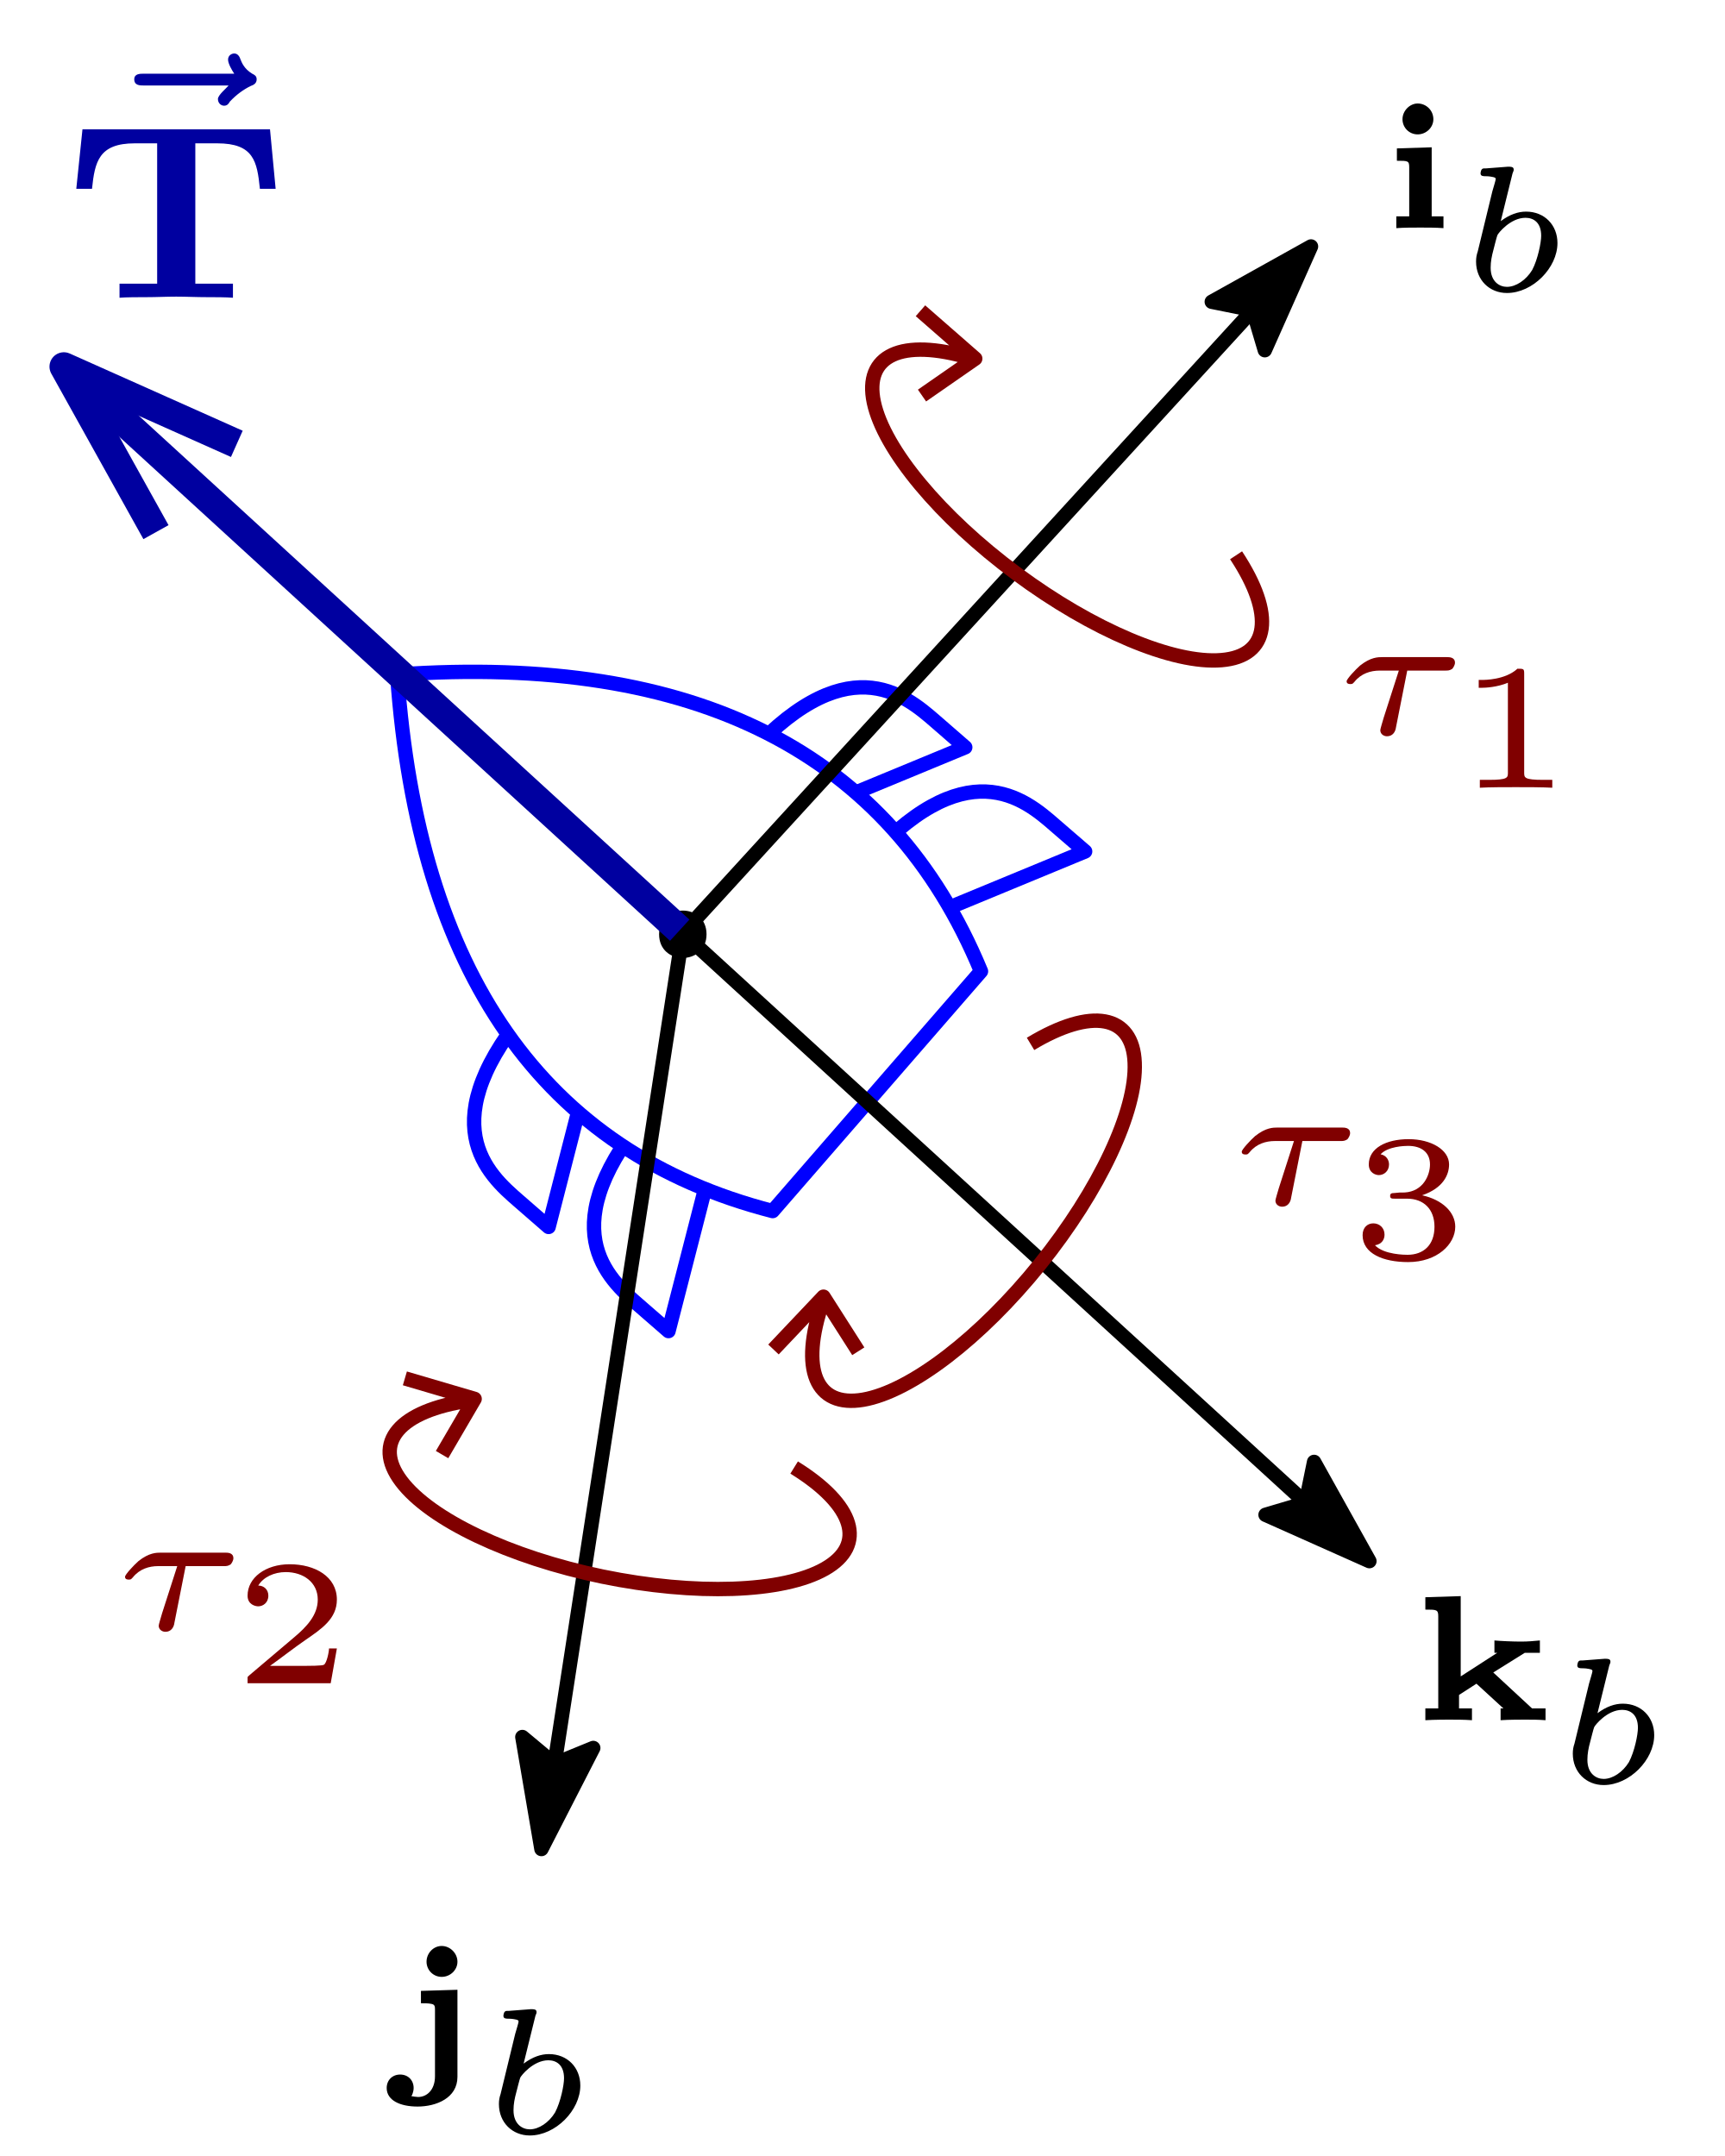
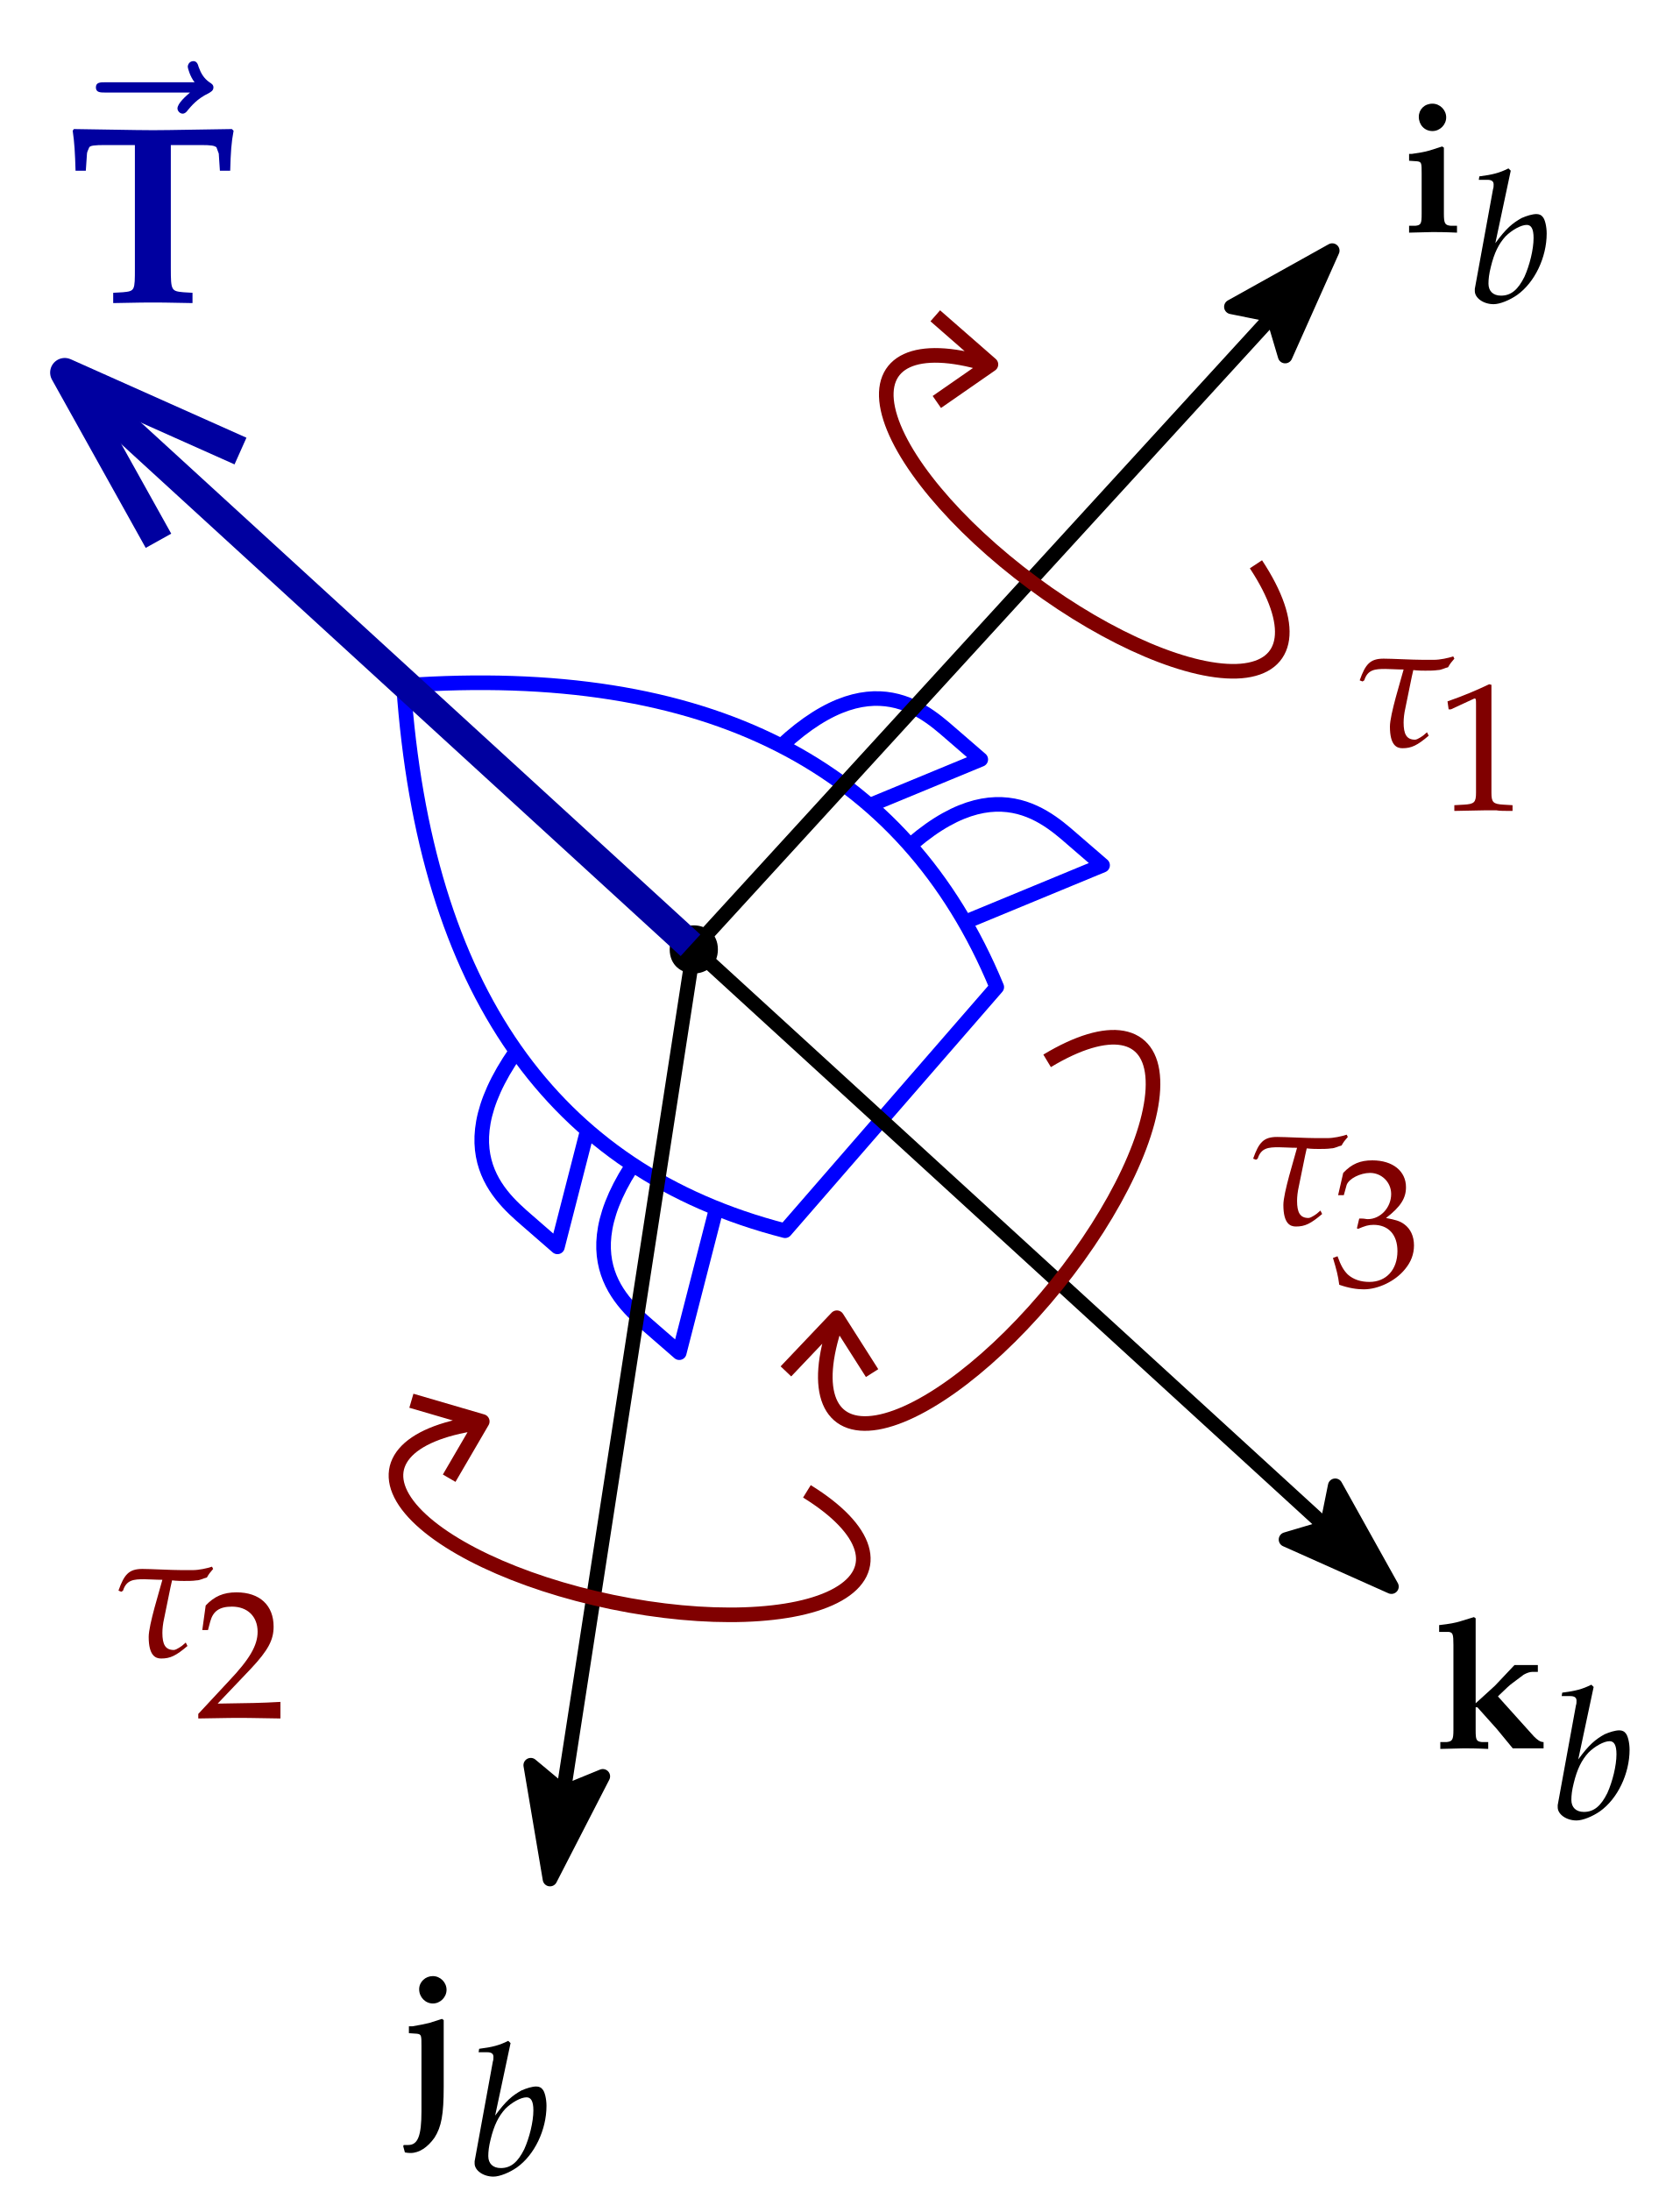
- <svg xmlns="http://www.w3.org/2000/svg" xmlns:xlink="http://www.w3.org/1999/xlink" width="48pt" height="60pt" viewBox="0 0 48 60" version="1.1">
+ <svg xmlns="http://www.w3.org/2000/svg" xmlns:xlink="http://www.w3.org/1999/xlink" width="46pt" height="60pt" viewBox="0 0 46 60" version="1.1">
  <defs>
    <g>
      <symbol overflow="visible" id="glyph0-0">
        <path style="stroke:none;" d="" />
      </symbol>
      <symbol overflow="visible" id="glyph0-1">
-         <path style="stroke:none;" d="M 1.531 -3.031 C 1.531 -3.281 1.328 -3.469 1.094 -3.469 C 0.875 -3.469 0.672 -3.266 0.672 -3.031 C 0.672 -2.797 0.859 -2.609 1.094 -2.609 C 1.328 -2.609 1.531 -2.797 1.531 -3.031 Z M 0.516 -2.219 L 0.516 -1.875 C 0.828 -1.875 0.859 -1.875 0.859 -1.688 L 0.859 -0.328 L 0.5 -0.328 L 0.5 0 C 0.719 -0.016 0.953 -0.016 1.172 -0.016 C 1.375 -0.016 1.594 -0.016 1.812 0 L 1.812 -0.328 L 1.484 -0.328 L 1.484 -2.25 Z M 0.516 -2.219 " />
+         <path style="stroke:none;" d="M 1.078 -2.344 L 0.734 -2.234 C 0.578 -2.188 0.453 -2.172 0.25 -2.141 C 0.234 -2.141 0.203 -2.141 0.172 -2.141 L 0.172 -1.953 L 0.391 -1.938 C 0.516 -1.922 0.516 -1.891 0.516 -1.594 L 0.516 -0.5 C 0.516 -0.234 0.5 -0.188 0.344 -0.172 L 0.172 -0.172 L 0.172 0.016 L 0.812 0 C 0.906 0 1.156 0 1.484 0.016 L 1.484 -0.172 L 1.312 -0.172 C 1.156 -0.188 1.125 -0.234 1.125 -0.5 L 1.125 -2.312 Z M 0.812 -3.516 C 0.594 -3.516 0.438 -3.359 0.438 -3.156 C 0.438 -2.938 0.594 -2.766 0.812 -2.766 C 1.016 -2.766 1.188 -2.938 1.188 -3.141 C 1.188 -3.344 1.016 -3.516 0.812 -3.516 Z M 0.812 -3.516 " />
      </symbol>
      <symbol overflow="visible" id="glyph0-2">
-         <path style="stroke:none;" d="M 1.766 -3.031 C 1.766 -3.266 1.562 -3.469 1.328 -3.469 C 1.094 -3.469 0.906 -3.266 0.906 -3.031 C 0.906 -2.797 1.094 -2.609 1.328 -2.609 C 1.562 -2.609 1.766 -2.797 1.766 -3.031 Z M 0.75 -2.219 L 0.75 -1.875 C 0.844 -1.875 0.953 -1.875 1.031 -1.859 C 1.141 -1.844 1.141 -1.781 1.141 -1.688 L 1.141 0.156 C 1.141 0.547 0.906 0.734 0.672 0.734 C 0.656 0.734 0.484 0.719 0.484 0.703 C 0.484 0.688 0.5 0.688 0.5 0.688 C 0.531 0.609 0.547 0.547 0.547 0.484 C 0.547 0.266 0.391 0.109 0.172 0.109 C -0.047 0.109 -0.203 0.266 -0.203 0.484 C -0.203 0.828 0.172 1 0.656 1 C 1.172 1 1.766 0.766 1.766 0.172 L 1.766 -2.25 Z M 0.75 -2.219 " />
-       </symbol>
-       <symbol overflow="visible" id="glyph0-3">
-         <path style="stroke:none;" d="M 2.312 -1.328 L 3.188 -1.875 L 3.609 -1.875 L 3.609 -2.219 C 3.422 -2.203 3.297 -2.188 3.078 -2.188 C 2.859 -2.188 2.516 -2.203 2.344 -2.219 L 2.344 -1.875 L 2.422 -1.875 L 1.406 -1.219 L 1.406 -3.453 L 0.422 -3.422 L 0.422 -3.078 C 0.734 -3.078 0.781 -3.078 0.781 -2.891 L 0.781 -0.328 L 0.422 -0.328 L 0.422 0 C 0.672 -0.016 1.047 -0.016 1.062 -0.016 C 1.281 -0.016 1.5 -0.016 1.719 0 L 1.719 -0.328 L 1.359 -0.328 L 1.359 -0.703 L 1.844 -1.016 L 2.594 -0.328 L 2.516 -0.328 L 2.516 0 C 2.75 -0.016 3.078 -0.016 3.188 -0.016 C 3.406 -0.016 3.547 -0.016 3.766 0 L 3.766 -0.328 L 3.391 -0.328 Z M 2.312 -1.328 " />
+         <path style="stroke:none;" d="M 0.031 1.109 L 0.016 1.141 L 0.062 1.312 C 0.141 1.328 0.203 1.328 0.219 1.328 C 0.453 1.328 0.688 1.172 0.875 0.906 C 1.062 0.609 1.125 0.281 1.125 -0.484 L 1.125 -2.312 L 1.078 -2.344 L 0.734 -2.234 C 0.609 -2.203 0.453 -2.172 0.266 -2.141 L 0.172 -2.141 L 0.172 -1.953 L 0.391 -1.938 C 0.516 -1.922 0.516 -1.891 0.516 -1.594 L 0.516 0.188 C 0.516 0.844 0.422 1.109 0.156 1.109 Z M 0.828 -3.516 C 0.625 -3.516 0.453 -3.359 0.453 -3.156 C 0.453 -2.938 0.625 -2.766 0.828 -2.766 C 1.031 -2.766 1.203 -2.938 1.203 -3.141 C 1.203 -3.344 1.031 -3.516 0.828 -3.516 Z M 0.828 -3.516 " />
      </symbol>
      <symbol overflow="visible" id="glyph1-0">
        <path style="stroke:none;" d="" />
      </symbol>
      <symbol overflow="visible" id="glyph1-1">
-         <path style="stroke:none;" d="M 1.562 -3.266 C 1.594 -3.344 1.594 -3.344 1.594 -3.375 C 1.594 -3.453 1.516 -3.453 1.438 -3.453 L 0.828 -3.406 C 0.734 -3.406 0.734 -3.406 0.703 -3.375 C 0.688 -3.359 0.672 -3.297 0.672 -3.266 C 0.672 -3.188 0.75 -3.188 0.812 -3.188 C 0.828 -3.188 0.906 -3.188 0.984 -3.172 C 1.078 -3.156 1.094 -3.141 1.094 -3.109 C 1.094 -3.078 1.031 -2.875 1 -2.766 L 0.594 -1.094 C 0.562 -1 0.547 -0.922 0.547 -0.812 C 0.547 -0.297 0.922 0.062 1.406 0.062 C 2.125 0.062 2.812 -0.641 2.812 -1.328 C 2.812 -1.828 2.453 -2.203 1.938 -2.203 C 1.719 -2.203 1.484 -2.125 1.234 -1.938 Z M 1.406 -0.109 C 1.203 -0.109 0.953 -0.25 0.953 -0.641 C 0.953 -0.812 0.984 -0.969 1.031 -1.141 C 1.047 -1.203 1.125 -1.516 1.141 -1.547 C 1.156 -1.594 1.5 -2.031 1.922 -2.031 C 2.141 -2.031 2.359 -1.906 2.359 -1.531 C 2.359 -1.344 2.266 -0.875 2.109 -0.578 C 1.938 -0.297 1.656 -0.109 1.406 -0.109 Z M 1.406 -0.109 " />
+         <path style="stroke:none;" d="M 1.172 -3.594 L 1.109 -3.656 C 0.859 -3.531 0.672 -3.484 0.312 -3.438 L 0.297 -3.344 L 0.531 -3.344 C 0.656 -3.344 0.703 -3.297 0.703 -3.219 C 0.703 -3.188 0.703 -3.125 0.688 -3.094 L 0.188 -0.359 C 0.188 -0.344 0.188 -0.312 0.188 -0.297 C 0.188 -0.109 0.422 0.062 0.703 0.062 C 0.875 0.062 1.141 -0.047 1.344 -0.188 C 1.828 -0.531 2.156 -1.219 2.156 -1.875 C 2.156 -2.062 2.109 -2.266 2.047 -2.328 C 2.016 -2.375 1.953 -2.406 1.875 -2.406 C 1.766 -2.406 1.609 -2.359 1.469 -2.297 C 1.219 -2.156 1.047 -2.016 0.75 -1.609 Z M 1.609 -2.109 C 1.734 -2.109 1.797 -2 1.797 -1.75 C 1.797 -1.438 1.688 -1 1.547 -0.688 C 1.375 -0.344 1.188 -0.172 0.906 -0.172 C 0.688 -0.172 0.562 -0.297 0.562 -0.5 C 0.562 -0.625 0.578 -0.766 0.625 -0.953 C 0.719 -1.344 0.844 -1.594 1.031 -1.797 C 1.203 -1.969 1.453 -2.109 1.609 -2.109 Z M 1.609 -2.109 " />
      </symbol>
      <symbol overflow="visible" id="glyph2-0">
        <path style="stroke:none;" d="" />
      </symbol>
      <symbol overflow="visible" id="glyph2-1">
-         <path style="stroke:none;" d="M 1.562 -3.266 C 1.594 -3.344 1.594 -3.344 1.594 -3.375 C 1.594 -3.453 1.516 -3.453 1.438 -3.453 L 0.828 -3.406 C 0.734 -3.406 0.734 -3.406 0.703 -3.375 C 0.688 -3.359 0.672 -3.297 0.672 -3.266 C 0.672 -3.188 0.75 -3.188 0.812 -3.188 C 0.828 -3.188 0.906 -3.188 0.984 -3.172 C 1.078 -3.156 1.094 -3.141 1.094 -3.109 C 1.094 -3.078 1.031 -2.875 1 -2.766 L 0.594 -1.094 C 0.562 -1 0.547 -0.922 0.547 -0.812 C 0.547 -0.297 0.922 0.062 1.406 0.062 C 2.125 0.062 2.812 -0.641 2.812 -1.328 C 2.812 -1.828 2.453 -2.203 1.938 -2.203 C 1.719 -2.203 1.484 -2.125 1.234 -1.938 Z M 1.406 -0.109 C 1.203 -0.109 0.953 -0.25 0.953 -0.641 C 0.953 -0.812 0.984 -0.969 1.031 -1.141 C 1.047 -1.203 1.125 -1.516 1.141 -1.547 C 1.156 -1.594 1.5 -2.031 1.922 -2.031 C 2.141 -2.031 2.359 -1.906 2.359 -1.531 C 2.359 -1.344 2.266 -0.875 2.109 -0.578 C 1.938 -0.297 1.656 -0.109 1.406 -0.109 Z M 1.406 -0.109 " />
+         <path style="stroke:none;" d="M 1.062 -3.594 L 0.703 -3.484 C 0.562 -3.438 0.391 -3.406 0.109 -3.375 L 0.109 -3.188 L 0.375 -3.188 C 0.484 -3.172 0.5 -3.125 0.5 -2.828 L 0.5 -0.5 C 0.5 -0.234 0.469 -0.188 0.312 -0.172 L 0.141 -0.172 L 0.141 0.016 L 0.781 0 C 0.891 0 1.125 0 1.453 0.016 L 1.453 -0.172 L 1.281 -0.172 C 1.125 -0.188 1.109 -0.234 1.109 -0.5 L 1.109 -1.125 L 1.156 -1.125 L 1.688 -0.531 C 1.766 -0.438 2.047 -0.094 2.125 0 L 2.969 0 L 2.969 -0.172 C 2.875 -0.172 2.797 -0.234 2.703 -0.328 L 1.719 -1.422 L 1.766 -1.469 C 1.906 -1.609 2.062 -1.75 2.109 -1.781 L 2.422 -2.016 C 2.5 -2.062 2.594 -2.094 2.656 -2.094 L 2.812 -2.094 L 2.812 -2.281 L 2.172 -2.281 L 1.641 -1.719 C 1.516 -1.609 1.391 -1.484 1.109 -1.234 L 1.109 -3.562 Z M 1.062 -3.594 " />
      </symbol>
      <symbol overflow="visible" id="glyph3-0">
        <path style="stroke:none;" d="" />
      </symbol>
      <symbol overflow="visible" id="glyph3-1">
-         <path style="stroke:none;" d="M 1.562 -3.266 C 1.594 -3.344 1.594 -3.344 1.594 -3.375 C 1.594 -3.453 1.516 -3.453 1.438 -3.453 L 0.828 -3.406 C 0.734 -3.406 0.734 -3.406 0.703 -3.375 C 0.688 -3.359 0.672 -3.297 0.672 -3.266 C 0.672 -3.188 0.75 -3.188 0.812 -3.188 C 0.828 -3.188 0.906 -3.188 0.984 -3.172 C 1.078 -3.156 1.094 -3.141 1.094 -3.109 C 1.094 -3.078 1.031 -2.875 1 -2.766 L 0.594 -1.094 C 0.562 -1 0.547 -0.922 0.547 -0.812 C 0.547 -0.297 0.922 0.062 1.406 0.062 C 2.125 0.062 2.812 -0.641 2.812 -1.328 C 2.812 -1.828 2.453 -2.203 1.938 -2.203 C 1.719 -2.203 1.484 -2.125 1.234 -1.938 Z M 1.406 -0.109 C 1.203 -0.109 0.953 -0.25 0.953 -0.641 C 0.953 -0.812 0.984 -0.969 1.031 -1.141 C 1.047 -1.203 1.125 -1.516 1.141 -1.547 C 1.156 -1.594 1.5 -2.031 1.922 -2.031 C 2.141 -2.031 2.359 -1.906 2.359 -1.531 C 2.359 -1.344 2.266 -0.875 2.109 -0.578 C 1.938 -0.297 1.656 -0.109 1.406 -0.109 Z M 1.406 -0.109 " />
+         <path style="stroke:none;" d="M 1.172 -3.594 L 1.109 -3.656 C 0.859 -3.531 0.672 -3.484 0.312 -3.438 L 0.297 -3.344 L 0.531 -3.344 C 0.656 -3.344 0.703 -3.297 0.703 -3.219 C 0.703 -3.188 0.703 -3.125 0.688 -3.094 L 0.188 -0.359 C 0.188 -0.344 0.188 -0.312 0.188 -0.297 C 0.188 -0.109 0.422 0.062 0.703 0.062 C 0.875 0.062 1.141 -0.047 1.344 -0.188 C 1.828 -0.531 2.156 -1.219 2.156 -1.875 C 2.156 -2.062 2.109 -2.266 2.047 -2.328 C 2.016 -2.375 1.953 -2.406 1.875 -2.406 C 1.766 -2.406 1.609 -2.359 1.469 -2.297 C 1.219 -2.156 1.047 -2.016 0.75 -1.609 Z M 1.609 -2.109 C 1.734 -2.109 1.797 -2 1.797 -1.75 C 1.797 -1.438 1.688 -1 1.547 -0.688 C 1.375 -0.344 1.188 -0.172 0.906 -0.172 C 0.688 -0.172 0.562 -0.297 0.562 -0.5 C 0.562 -0.625 0.578 -0.766 0.625 -0.953 C 0.719 -1.344 0.844 -1.594 1.031 -1.797 C 1.203 -1.969 1.453 -2.109 1.609 -2.109 Z M 1.609 -2.109 " />
      </symbol>
      <symbol overflow="visible" id="glyph4-0">
        <path style="stroke:none;" d="" />
      </symbol>
      <symbol overflow="visible" id="glyph4-1">
-         <path style="stroke:none;" d="M 2.125 -1.766 L 3.172 -1.766 C 3.266 -1.766 3.297 -1.766 3.375 -1.812 C 3.406 -1.844 3.453 -1.922 3.453 -1.984 C 3.453 -2.141 3.297 -2.141 3.219 -2.141 L 1.438 -2.141 C 1.312 -2.141 1.109 -2.141 0.812 -1.906 C 0.688 -1.797 0.438 -1.531 0.438 -1.469 C 0.438 -1.391 0.516 -1.391 0.547 -1.391 C 0.609 -1.391 0.609 -1.406 0.656 -1.453 C 0.844 -1.688 1.109 -1.766 1.359 -1.766 L 1.891 -1.766 L 1.469 -0.453 C 1.438 -0.344 1.375 -0.141 1.375 -0.109 C 1.375 0 1.469 0.062 1.562 0.062 C 1.719 0.062 1.797 -0.062 1.812 -0.188 Z M 2.125 -1.766 " />
+         <path style="stroke:none;" d="M 0.219 -1.766 L 0.266 -1.797 C 0.359 -2.094 0.562 -2.109 0.844 -2.109 C 0.969 -2.109 1.156 -2.094 1.344 -2.094 C 1.266 -1.797 0.969 -0.859 0.969 -0.531 C 0.969 -0.016 1.156 0.062 1.312 0.062 C 1.562 0.062 1.719 -0.016 2.031 -0.281 L 1.984 -0.375 L 1.875 -0.281 C 1.891 -0.297 1.734 -0.172 1.656 -0.172 C 1.422 -0.172 1.344 -0.328 1.344 -0.641 C 1.344 -0.75 1.359 -0.891 1.391 -1.031 C 1.484 -1.469 1.562 -1.891 1.609 -2.078 C 1.75 -2.062 1.875 -2.062 1.938 -2.062 C 2.047 -2.062 2.172 -2.062 2.281 -2.078 C 2.375 -2.078 2.484 -2.141 2.562 -2.156 C 2.625 -2.266 2.641 -2.281 2.734 -2.391 L 2.703 -2.453 C 2.562 -2.406 2.344 -2.359 2.172 -2.359 C 2.125 -2.359 2 -2.359 1.875 -2.359 C 1.594 -2.359 1.016 -2.391 0.797 -2.391 C 0.422 -2.391 0.297 -2.234 0.141 -1.797 Z M 0.219 -1.766 " />
      </symbol>
      <symbol overflow="visible" id="glyph5-0">
        <path style="stroke:none;" d="" />
      </symbol>
      <symbol overflow="visible" id="glyph5-1">
-         <path style="stroke:none;" d="M 1.641 -1.656 C 2.109 -1.656 2.406 -1.359 2.406 -0.875 C 2.406 -0.359 2.094 -0.094 1.656 -0.094 C 1.594 -0.094 1 -0.094 0.75 -0.359 C 0.953 -0.391 1.016 -0.531 1.016 -0.656 C 1.016 -0.844 0.875 -0.969 0.703 -0.969 C 0.547 -0.969 0.406 -0.859 0.406 -0.641 C 0.406 -0.125 0.984 0.109 1.672 0.109 C 2.484 0.109 2.984 -0.391 2.984 -0.875 C 2.984 -1.281 2.625 -1.625 2.062 -1.75 C 2.656 -1.953 2.812 -2.328 2.812 -2.609 C 2.812 -3.016 2.312 -3.312 1.688 -3.312 C 1.062 -3.312 0.578 -3.062 0.578 -2.609 C 0.578 -2.375 0.766 -2.312 0.859 -2.312 C 1 -2.312 1.141 -2.422 1.141 -2.609 C 1.141 -2.719 1.078 -2.859 0.906 -2.891 C 1.109 -3.109 1.562 -3.125 1.672 -3.125 C 2.031 -3.125 2.281 -2.953 2.281 -2.609 C 2.281 -2.312 2.094 -1.859 1.578 -1.828 C 1.438 -1.828 1.422 -1.828 1.281 -1.812 C 1.234 -1.812 1.172 -1.812 1.172 -1.734 C 1.172 -1.656 1.219 -1.656 1.312 -1.656 Z M 1.641 -1.656 " />
+         <path style="stroke:none;" d="M 0.219 -2.484 L 0.375 -2.484 L 0.453 -2.766 C 0.516 -2.938 0.828 -3.094 1.094 -3.094 C 1.406 -3.094 1.672 -2.844 1.672 -2.516 C 1.672 -2.141 1.375 -1.828 1.031 -1.828 C 0.984 -1.828 0.938 -1.844 0.875 -1.844 L 0.797 -1.844 L 0.734 -1.578 L 0.766 -1.562 C 0.953 -1.641 1.047 -1.672 1.188 -1.672 C 1.594 -1.672 1.844 -1.406 1.844 -0.953 C 1.844 -0.438 1.531 -0.109 1.078 -0.109 C 0.844 -0.109 0.641 -0.172 0.484 -0.312 C 0.375 -0.422 0.297 -0.547 0.203 -0.812 L 0.078 -0.766 C 0.172 -0.453 0.219 -0.281 0.25 -0.031 C 0.516 0.062 0.734 0.094 0.922 0.094 C 1.312 0.094 1.781 -0.125 2.047 -0.453 C 2.219 -0.656 2.297 -0.875 2.297 -1.109 C 2.297 -1.359 2.203 -1.562 2.031 -1.688 C 1.906 -1.781 1.781 -1.812 1.531 -1.859 C 1.938 -2.172 2.078 -2.406 2.078 -2.703 C 2.078 -3.141 1.719 -3.438 1.156 -3.438 C 0.828 -3.438 0.594 -3.344 0.359 -3.094 Z M 0.219 -2.484 " />
      </symbol>
      <symbol overflow="visible" id="glyph5-2">
-         <path style="stroke:none;" d="M 2.938 -0.969 L 2.719 -0.969 C 2.719 -0.875 2.656 -0.562 2.578 -0.516 C 2.547 -0.484 2.125 -0.484 2.047 -0.484 L 1.078 -0.484 C 1.406 -0.719 1.766 -1 2.062 -1.203 C 2.516 -1.516 2.938 -1.797 2.938 -2.328 C 2.938 -2.969 2.328 -3.312 1.625 -3.312 C 0.953 -3.312 0.453 -2.938 0.453 -2.438 C 0.453 -2.188 0.672 -2.141 0.75 -2.141 C 0.875 -2.141 1.031 -2.234 1.031 -2.438 C 1.031 -2.609 0.906 -2.719 0.75 -2.719 C 0.891 -2.953 1.188 -3.094 1.516 -3.094 C 2 -3.094 2.406 -2.812 2.406 -2.328 C 2.406 -1.906 2.109 -1.578 1.734 -1.266 L 0.516 -0.234 C 0.469 -0.188 0.453 -0.188 0.453 -0.156 L 0.453 0 L 2.766 0 Z M 2.938 -0.969 " />
-       </symbol>
-       <symbol overflow="visible" id="glyph5-3">
-         <path style="stroke:none;" d="M 1.984 -3.172 C 1.984 -3.312 1.969 -3.312 1.797 -3.312 C 1.453 -3 0.891 -3 0.797 -3 L 0.719 -3 L 0.719 -2.781 L 0.797 -2.781 C 0.906 -2.781 1.234 -2.797 1.531 -2.922 L 1.531 -0.422 C 1.531 -0.281 1.531 -0.219 1 -0.219 L 0.75 -0.219 L 0.75 0 C 1.016 -0.016 1.469 -0.016 1.75 -0.016 C 2.047 -0.016 2.484 -0.016 2.766 0 L 2.766 -0.219 L 2.516 -0.219 C 1.984 -0.219 1.984 -0.281 1.984 -0.422 Z M 1.984 -3.172 " />
+         <path style="stroke:none;" d="M 0.078 -0.109 L 0.078 0.016 C 1.016 0 1.016 0 1.188 0 C 1.375 0 1.375 0 2.328 0.016 C 2.328 -0.094 2.328 -0.141 2.328 -0.203 C 2.328 -0.281 2.328 -0.328 2.328 -0.438 C 1.766 -0.406 1.531 -0.406 0.609 -0.391 L 1.516 -1.344 C 2 -1.859 2.141 -2.141 2.141 -2.5 C 2.141 -3.078 1.766 -3.438 1.125 -3.438 C 0.766 -3.438 0.516 -3.328 0.281 -3.078 L 0.188 -2.406 L 0.344 -2.406 L 0.406 -2.641 C 0.484 -2.922 0.656 -3.047 1 -3.047 C 1.422 -3.047 1.703 -2.781 1.703 -2.359 C 1.703 -1.984 1.484 -1.609 0.922 -1.016 Z M 0.078 -0.109 " />
      </symbol>
      <symbol overflow="visible" id="glyph6-0">
        <path style="stroke:none;" d="" />
      </symbol>
      <symbol overflow="visible" id="glyph6-1">
-         <path style="stroke:none;" d="M 4.031 -4.125 C 3.984 -4.062 3.734 -3.859 3.734 -3.75 C 3.734 -3.641 3.812 -3.562 3.906 -3.562 C 3.984 -3.562 4.031 -3.609 4.062 -3.672 C 4.25 -3.875 4.453 -4.016 4.641 -4.109 C 4.734 -4.141 4.812 -4.188 4.812 -4.297 C 4.812 -4.391 4.75 -4.422 4.688 -4.453 C 4.453 -4.594 4.391 -4.781 4.359 -4.859 C 4.344 -4.906 4.297 -5.016 4.188 -5.016 C 4.125 -5.016 4.016 -4.969 4.016 -4.844 C 4.016 -4.734 4.125 -4.547 4.188 -4.453 L 1.672 -4.453 C 1.562 -4.453 1.406 -4.453 1.406 -4.297 C 1.406 -4.125 1.562 -4.125 1.672 -4.125 Z M 4.031 -4.125 " />
+         <path style="stroke:none;" d="M 0.328 -2.766 L 0.391 -2.766 L 1.031 -3.062 C 1.031 -3.062 1.031 -3.062 1.047 -3.062 C 1.078 -3.062 1.078 -3.016 1.078 -2.891 L 1.078 -0.484 C 1.078 -0.219 1.031 -0.172 0.75 -0.156 L 0.484 -0.141 L 0.484 0.016 C 1.25 0 1.25 0 1.297 0 C 1.359 0 1.469 0 1.641 0 C 1.703 0.016 1.875 0.016 2.078 0.016 L 2.078 -0.141 L 1.828 -0.156 C 1.547 -0.172 1.5 -0.219 1.5 -0.484 L 1.5 -3.438 L 1.438 -3.453 C 1.109 -3.297 0.75 -3.141 0.297 -2.984 Z M 0.328 -2.766 " />
      </symbol>
      <symbol overflow="visible" id="glyph7-0">
        <path style="stroke:none;" d="" />
      </symbol>
      <symbol overflow="visible" id="glyph7-1">
-         <path style="stroke:none;" d="M 5.734 -4.688 L 0.516 -4.688 L 0.344 -3.031 L 0.781 -3.031 C 0.859 -3.781 0.969 -4.297 1.969 -4.297 L 2.594 -4.297 L 2.594 -0.391 L 1.547 -0.391 L 1.547 0 C 1.719 -0.016 2.109 -0.016 2.297 -0.016 C 2.578 -0.016 2.844 -0.031 3.125 -0.031 C 3.406 -0.031 3.688 -0.016 3.984 -0.016 C 4.188 -0.016 4.516 -0.016 4.703 0 L 4.703 -0.391 L 3.656 -0.391 L 3.656 -4.297 L 4.266 -4.297 C 5.281 -4.297 5.375 -3.797 5.453 -3.031 L 5.891 -3.031 Z M 5.734 -4.688 " />
+         <path style="stroke:none;" d="M 3.906 -4.328 C 3.797 -4.234 3.562 -4.031 3.562 -3.891 C 3.562 -3.828 3.625 -3.75 3.703 -3.75 C 3.766 -3.75 3.812 -3.797 3.844 -3.844 C 3.938 -3.953 4.094 -4.156 4.422 -4.312 C 4.469 -4.344 4.547 -4.375 4.547 -4.469 C 4.547 -4.547 4.484 -4.578 4.438 -4.609 C 4.281 -4.719 4.203 -4.859 4.141 -5.031 C 4.125 -5.094 4.094 -5.188 4 -5.188 C 3.891 -5.188 3.844 -5.094 3.844 -5.031 C 3.844 -5 3.906 -4.766 4.031 -4.609 L 1.578 -4.609 C 1.453 -4.609 1.328 -4.609 1.328 -4.469 C 1.328 -4.328 1.453 -4.328 1.578 -4.328 Z M 3.906 -4.328 " />
+       </symbol>
+       <symbol overflow="visible" id="glyph8-0">
+         <path style="stroke:none;" d="" />
+       </symbol>
+       <symbol overflow="visible" id="glyph8-1">
+         <path style="stroke:none;" d="M 2.812 -4.312 L 3.625 -4.312 C 3.922 -4.312 4 -4.297 4.062 -4.25 L 4.125 -4.078 L 4.156 -3.609 L 4.438 -3.609 C 4.453 -4.125 4.469 -4.375 4.531 -4.703 L 4.484 -4.75 C 2.562 -4.719 2.562 -4.719 2.328 -4.719 C 2.078 -4.719 2.078 -4.719 0.156 -4.75 L 0.125 -4.703 C 0.172 -4.375 0.188 -4.125 0.203 -3.609 L 0.484 -3.609 L 0.516 -4.078 C 0.516 -4.125 0.562 -4.203 0.578 -4.25 C 0.609 -4.297 0.719 -4.312 1.016 -4.312 L 1.828 -4.312 L 1.828 -0.938 C 1.828 -0.328 1.828 -0.312 1.5 -0.281 L 1.234 -0.266 L 1.234 0.016 C 2.078 0 2.078 0 2.328 0 C 2.562 0 2.562 0 3.406 0.016 L 3.406 -0.266 L 3.156 -0.281 C 2.828 -0.312 2.812 -0.328 2.812 -0.938 Z M 2.812 -4.312 " />
      </symbol>
    </g>
  </defs>
-   <g id="surface75540">
-     <path style="fill-rule:evenodd;fill:rgb(100%,100%,100%);fill-opacity:1;stroke-width:0.4;stroke-linecap:butt;stroke-linejoin:round;stroke:rgb(0%,0%,100%);stroke-opacity:1;stroke-miterlimit:10;" d="M 267.828 734.094 C 264.93 730.754 266.598 729.305 267.43 728.582 C 268.266 727.855 268.266 727.855 268.266 727.855 C 268.266 727.855 268.266 727.855 269.496 732.645 " transform="matrix(1,0,0,-1,-253,762)" />
-     <path style="fill-rule:evenodd;fill:rgb(100%,100%,100%);fill-opacity:1;stroke-width:0.4;stroke-linecap:butt;stroke-linejoin:round;stroke:rgb(0%,0%,100%);stroke-opacity:1;stroke-miterlimit:10;" d="M 273.621 740.766 C 276.52 744.102 278.191 742.652 279.023 741.93 C 279.859 741.203 279.859 741.203 279.859 741.203 C 279.859 741.203 279.859 741.203 275.293 739.316 " transform="matrix(1,0,0,-1,-253,762)" />
-     <path style="fill-rule:evenodd;fill:rgb(100%,100%,100%);fill-opacity:1;stroke-width:0.4;stroke-linecap:butt;stroke-linejoin:round;stroke:rgb(0%,0%,100%);stroke-opacity:1;stroke-miterlimit:10;" d="M 271.164 731.191 C 268.266 727.855 269.934 726.406 270.766 725.684 C 271.602 724.957 271.602 724.957 271.602 724.957 C 271.602 724.957 271.602 724.957 272.832 729.742 " transform="matrix(1,0,0,-1,-253,762)" />
-     <path style="fill-rule:evenodd;fill:rgb(100%,100%,100%);fill-opacity:1;stroke-width:0.4;stroke-linecap:butt;stroke-linejoin:round;stroke:rgb(0%,0%,100%);stroke-opacity:1;stroke-miterlimit:10;" d="M 276.961 737.867 C 279.859 741.203 281.527 739.754 282.359 739.027 C 283.195 738.305 283.195 738.305 283.195 738.305 C 283.195 738.305 283.195 738.305 278.629 736.418 " transform="matrix(1,0,0,-1,-253,762)" />
-     <path style="fill-rule:evenodd;fill:rgb(100%,100%,100%);fill-opacity:1;stroke-width:0.4;stroke-linecap:butt;stroke-linejoin:round;stroke:rgb(0%,0%,100%);stroke-opacity:1;stroke-miterlimit:10;" d="M 274.5 728.297 L 280.297 734.969 C 277.777 741.059 272.363 743.809 264.051 743.227 C 264.637 734.914 268.117 729.938 274.5 728.297 Z M 274.5 728.297 " transform="matrix(1,0,0,-1,-253,762)" />
-     <path style="fill:none;stroke-width:0.4;stroke-linecap:butt;stroke-linejoin:round;stroke:rgb(0%,0%,0%);stroke-opacity:1;stroke-miterlimit:10;" d="M 272 736.035 L 289.48 755.141 " transform="matrix(1,0,0,-1,-253,762)" />
-     <path style="fill-rule:evenodd;fill:rgb(0%,0%,0%);fill-opacity:1;stroke-width:0.4;stroke-linecap:butt;stroke-linejoin:round;stroke:rgb(0%,0%,0%);stroke-opacity:1;stroke-miterlimit:10;" d="M 289.48 755.141 L 286.719 753.602 L 287.863 753.371 L 288.195 752.254 Z M 289.48 755.141 " transform="matrix(1,0,0,-1,-253,762)" />
-     <path style="fill:none;stroke-width:0.4;stroke-linecap:butt;stroke-linejoin:round;stroke:rgb(0%,0%,0%);stroke-opacity:1;stroke-miterlimit:10;" d="M 272 736.035 L 291.105 718.555 " transform="matrix(1,0,0,-1,-253,762)" />
-     <path style="fill-rule:evenodd;fill:rgb(0%,0%,0%);fill-opacity:1;stroke-width:0.4;stroke-linecap:butt;stroke-linejoin:round;stroke:rgb(0%,0%,0%);stroke-opacity:1;stroke-miterlimit:10;" d="M 291.105 718.555 L 289.566 721.316 L 289.332 720.176 L 288.215 719.844 Z M 291.105 718.555 " transform="matrix(1,0,0,-1,-253,762)" />
-     <path style="fill:none;stroke-width:0.4;stroke-linecap:butt;stroke-linejoin:round;stroke:rgb(0%,0%,0%);stroke-opacity:1;stroke-miterlimit:10;" d="M 272 736.039 L 268.066 710.543 " transform="matrix(1,0,0,-1,-253,762)" />
-     <path style="fill-rule:evenodd;fill:rgb(0%,0%,0%);fill-opacity:1;stroke-width:0.4;stroke-linecap:butt;stroke-linejoin:round;stroke:rgb(0%,0%,0%);stroke-opacity:1;stroke-miterlimit:10;" d="M 268.066 710.543 L 269.508 713.355 L 268.43 712.914 L 267.535 713.66 Z M 268.066 710.543 " transform="matrix(1,0,0,-1,-253,762)" />
+   <g id="surface4829">
+     <path style="fill-rule:evenodd;fill:rgb(100%,100%,100%);fill-opacity:1;stroke-width:0.4;stroke-linecap:butt;stroke-linejoin:round;stroke:rgb(0%,0%,100%);stroke-opacity:1;stroke-miterlimit:10;" d="M 227.828 666.094 C 224.93 662.754 226.598 661.305 227.43 660.582 C 228.266 659.855 228.266 659.855 228.266 659.855 C 228.266 659.855 228.266 659.855 229.496 664.645 " transform="matrix(1,0,0,-1,-213,694)" />
+     <path style="fill-rule:evenodd;fill:rgb(100%,100%,100%);fill-opacity:1;stroke-width:0.4;stroke-linecap:butt;stroke-linejoin:round;stroke:rgb(0%,0%,100%);stroke-opacity:1;stroke-miterlimit:10;" d="M 233.621 672.766 C 236.52 676.102 238.191 674.652 239.023 673.926 C 239.859 673.203 239.859 673.203 239.859 673.203 C 239.859 673.203 239.859 673.203 235.293 671.316 " transform="matrix(1,0,0,-1,-213,694)" />
+     <path style="fill-rule:evenodd;fill:rgb(100%,100%,100%);fill-opacity:1;stroke-width:0.4;stroke-linecap:butt;stroke-linejoin:round;stroke:rgb(0%,0%,100%);stroke-opacity:1;stroke-miterlimit:10;" d="M 231.164 663.191 C 228.266 659.855 229.934 658.406 230.766 657.684 C 231.602 656.957 231.602 656.957 231.602 656.957 C 231.602 656.957 231.602 656.957 232.832 661.742 " transform="matrix(1,0,0,-1,-213,694)" />
+     <path style="fill-rule:evenodd;fill:rgb(100%,100%,100%);fill-opacity:1;stroke-width:0.4;stroke-linecap:butt;stroke-linejoin:round;stroke:rgb(0%,0%,100%);stroke-opacity:1;stroke-miterlimit:10;" d="M 236.961 669.867 C 239.859 673.203 241.527 671.754 242.359 671.027 C 243.195 670.305 243.195 670.305 243.195 670.305 C 243.195 670.305 243.195 670.305 238.629 668.418 " transform="matrix(1,0,0,-1,-213,694)" />
+     <path style="fill-rule:evenodd;fill:rgb(100%,100%,100%);fill-opacity:1;stroke-width:0.4;stroke-linecap:butt;stroke-linejoin:round;stroke:rgb(0%,0%,100%);stroke-opacity:1;stroke-miterlimit:10;" d="M 234.5 660.297 L 240.297 666.969 C 237.777 673.059 232.363 675.809 224.051 675.227 C 224.637 666.914 228.117 661.938 234.5 660.297 Z M 234.5 660.297 " transform="matrix(1,0,0,-1,-213,694)" />
+     <path style="fill:none;stroke-width:0.4;stroke-linecap:butt;stroke-linejoin:round;stroke:rgb(0%,0%,0%);stroke-opacity:1;stroke-miterlimit:10;" d="M 232 668.031 L 249.484 687.137 " transform="matrix(1,0,0,-1,-213,694)" />
+     <path style="fill-rule:evenodd;fill:rgb(0%,0%,0%);fill-opacity:1;stroke-width:0.4;stroke-linecap:butt;stroke-linejoin:round;stroke:rgb(0%,0%,0%);stroke-opacity:1;stroke-miterlimit:10;" d="M 249.484 687.137 L 246.723 685.598 L 247.863 685.367 L 248.195 684.25 Z M 249.484 687.137 " transform="matrix(1,0,0,-1,-213,694)" />
+     <path style="fill:none;stroke-width:0.4;stroke-linecap:butt;stroke-linejoin:round;stroke:rgb(0%,0%,0%);stroke-opacity:1;stroke-miterlimit:10;" d="M 232 668.031 L 251.105 650.551 " transform="matrix(1,0,0,-1,-213,694)" />
+     <path style="fill-rule:evenodd;fill:rgb(0%,0%,0%);fill-opacity:1;stroke-width:0.4;stroke-linecap:butt;stroke-linejoin:round;stroke:rgb(0%,0%,0%);stroke-opacity:1;stroke-miterlimit:10;" d="M 251.105 650.551 L 249.566 653.312 L 249.336 652.172 L 248.219 651.84 Z M 251.105 650.551 " transform="matrix(1,0,0,-1,-213,694)" />
+     <path style="fill:none;stroke-width:0.4;stroke-linecap:butt;stroke-linejoin:round;stroke:rgb(0%,0%,0%);stroke-opacity:1;stroke-miterlimit:10;" d="M 232 668.039 L 228.062 642.543 " transform="matrix(1,0,0,-1,-213,694)" />
+     <path style="fill-rule:evenodd;fill:rgb(0%,0%,0%);fill-opacity:1;stroke-width:0.4;stroke-linecap:butt;stroke-linejoin:round;stroke:rgb(0%,0%,0%);stroke-opacity:1;stroke-miterlimit:10;" d="M 228.062 642.543 L 229.508 645.355 L 228.43 644.914 L 227.535 645.66 Z M 228.062 642.543 " transform="matrix(1,0,0,-1,-213,694)" />
    <g style="fill:rgb(0%,0%,0%);fill-opacity:1;">
-       <use xlink:href="#glyph0-1" x="38.354" y="6.349" />
+       <use xlink:href="#glyph0-1" x="38.417" y="6.355" />
    </g>
    <g style="fill:rgb(0%,0%,0%);fill-opacity:1;">
-       <use xlink:href="#glyph1-1" x="40.526" y="8.092" />
+       <use xlink:href="#glyph1-1" x="40.201" y="8.268" />
    </g>
    <g style="fill:rgb(0%,0%,0%);fill-opacity:1;">
-       <use xlink:href="#glyph0-2" x="10.963" y="57.624" />
+       <use xlink:href="#glyph0-2" x="11.026" y="57.631" />
    </g>
    <g style="fill:rgb(0%,0%,0%);fill-opacity:1;">
-       <use xlink:href="#glyph2-1" x="13.336" y="59.367" />
+       <use xlink:href="#glyph1-1" x="12.81" y="59.544" />
    </g>
    <g style="fill:rgb(0%,0%,0%);fill-opacity:1;">
-       <use xlink:href="#glyph0-3" x="39.24" y="47.872" />
+       <use xlink:href="#glyph2-1" x="39.303" y="47.878" />
    </g>
    <g style="fill:rgb(0%,0%,0%);fill-opacity:1;">
-       <use xlink:href="#glyph3-1" x="43.218" y="49.615" />
+       <use xlink:href="#glyph3-1" x="42.471" y="49.791" />
    </g>
    <path style=" stroke:none;fill-rule:evenodd;fill:rgb(0%,0%,0%);fill-opacity:1;" d="M 19.66 26 C 19.66 25.121 18.34 25.121 18.34 26 C 18.34 26.879 19.66 26.879 19.66 26 Z M 19.66 26 " />
-     <path style="fill:none;stroke-width:0.4;stroke-linecap:butt;stroke-linejoin:round;stroke:rgb(50.2%,0%,0%);stroke-opacity:1;stroke-miterlimit:10;" d="M 287.395 746.547 C 288.488 744.891 288.328 743.738 286.988 743.629 C 285.648 743.516 283.395 744.469 281.281 746.039 C 279.164 747.609 277.598 749.488 277.316 750.801 C 277.035 752.117 278.09 752.602 279.992 752.039 M 278.613 753.352 L 280.137 752.02 L 278.656 750.992 " transform="matrix(1,0,0,-1,-253,762)" />
-     <path style="fill:none;stroke-width:0.4;stroke-linecap:butt;stroke-linejoin:round;stroke:rgb(50.2%,0%,0%);stroke-opacity:1;stroke-miterlimit:10;" d="M 275.098 721.16 C 276.785 720.117 277.121 719.004 275.953 718.34 C 274.785 717.676 272.344 717.594 269.762 718.125 C 267.18 718.66 264.969 719.711 264.164 720.781 C 263.355 721.855 264.109 722.742 266.07 723.027 M 264.266 723.641 L 266.207 723.07 L 265.301 721.52 " transform="matrix(1,0,0,-1,-253,762)" />
-     <path style="fill:none;stroke-width:0.4;stroke-linecap:butt;stroke-linejoin:round;stroke:rgb(50.2%,0%,0%);stroke-opacity:1;stroke-miterlimit:10;" d="M 281.676 732.949 C 283.375 733.973 284.52 733.766 284.574 732.426 C 284.633 731.082 283.59 728.871 281.938 726.816 C 280.285 724.766 278.344 723.277 277.02 723.047 C 275.695 722.82 275.25 723.895 275.891 725.77 M 274.523 724.445 L 275.914 725.914 L 276.883 724.395 " transform="matrix(1,0,0,-1,-253,762)" />
+     <path style="fill:none;stroke-width:0.4;stroke-linecap:butt;stroke-linejoin:round;stroke:rgb(50.2%,0%,0%);stroke-opacity:1;stroke-miterlimit:10;" d="M 247.395 678.547 C 248.488 676.891 248.328 675.738 246.988 675.625 C 245.648 675.516 243.398 676.469 241.281 678.039 C 239.164 679.609 237.598 681.488 237.316 682.801 C 237.035 684.113 238.09 684.602 239.992 684.035 M 238.613 685.352 L 240.137 684.02 L 238.656 682.992 " transform="matrix(1,0,0,-1,-213,694)" />
+     <path style="fill:none;stroke-width:0.4;stroke-linecap:butt;stroke-linejoin:round;stroke:rgb(50.2%,0%,0%);stroke-opacity:1;stroke-miterlimit:10;" d="M 235.098 653.16 C 236.785 652.117 237.121 651.004 235.953 650.34 C 234.789 649.676 232.344 649.594 229.762 650.129 C 227.18 650.664 224.973 651.711 224.164 652.781 C 223.355 653.855 224.109 654.742 226.07 655.027 M 224.266 655.641 L 226.207 655.074 L 225.301 653.52 " transform="matrix(1,0,0,-1,-213,694)" />
+     <path style="fill:none;stroke-width:0.4;stroke-linecap:butt;stroke-linejoin:round;stroke:rgb(50.2%,0%,0%);stroke-opacity:1;stroke-miterlimit:10;" d="M 241.676 664.949 C 243.375 665.973 244.52 665.766 244.574 664.426 C 244.633 663.082 243.594 660.871 241.938 658.816 C 240.285 656.766 238.344 655.277 237.02 655.047 C 235.695 654.82 235.25 655.895 235.891 657.77 M 234.523 656.445 L 235.918 657.914 L 236.883 656.398 " transform="matrix(1,0,0,-1,-213,694)" />
    <g style="fill:rgb(50.2%,0%,0%);fill-opacity:1;">
-       <use xlink:href="#glyph4-1" x="34.115" y="33.52" />
+       <use xlink:href="#glyph4-1" x="34.177" y="33.526" />
    </g>
    <g style="fill:rgb(50.2%,0%,0%);fill-opacity:1;">
-       <use xlink:href="#glyph5-1" x="37.51" y="35.014" />
+       <use xlink:href="#glyph5-1" x="36.426" y="35.214" />
    </g>
    <g style="fill:rgb(50.2%,0%,0%);fill-opacity:1;">
-       <use xlink:href="#glyph4-1" x="3.041" y="45.35" />
+       <use xlink:href="#glyph4-1" x="3.103" y="45.356" />
    </g>
    <g style="fill:rgb(50.2%,0%,0%);fill-opacity:1;">
-       <use xlink:href="#glyph5-2" x="6.436" y="46.844" />
+       <use xlink:href="#glyph5-2" x="5.352" y="47.044" />
    </g>
    <g style="fill:rgb(50.2%,0%,0%);fill-opacity:1;">
-       <use xlink:href="#glyph4-1" x="37.033" y="20.428" />
+       <use xlink:href="#glyph4-1" x="37.095" y="20.428" />
    </g>
    <g style="fill:rgb(50.2%,0%,0%);fill-opacity:1;">
-       <use xlink:href="#glyph5-3" x="40.428" y="21.922" />
+       <use xlink:href="#glyph6-1" x="39.344" y="22.191" />
    </g>
-     <path style="fill:none;stroke-width:0.8;stroke-linecap:butt;stroke-linejoin:round;stroke:rgb(0%,0%,62.7%);stroke-opacity:1;stroke-miterlimit:10;" d="M 254.777 751.797 L 271.914 736.113 " transform="matrix(1,0,0,-1,-253,762)" />
-     <path style="fill:none;stroke-width:0.8;stroke-linecap:butt;stroke-linejoin:round;stroke:rgb(0%,0%,62.7%);stroke-opacity:1;stroke-miterlimit:10;" d="M 257.34 747.191 L 254.777 751.797 L 259.59 749.648 " transform="matrix(1,0,0,-1,-253,762)" />
+     <path style="fill:none;stroke-width:0.8;stroke-linecap:butt;stroke-linejoin:round;stroke:rgb(0%,0%,62.7%);stroke-opacity:1;stroke-miterlimit:10;" d="M 214.773 683.797 L 231.91 668.113 " transform="matrix(1,0,0,-1,-213,694)" />
+     <path style="fill:none;stroke-width:0.8;stroke-linecap:butt;stroke-linejoin:round;stroke:rgb(0%,0%,62.7%);stroke-opacity:1;stroke-miterlimit:10;" d="M 217.34 679.191 L 214.773 683.797 L 219.586 681.648 " transform="matrix(1,0,0,-1,-213,694)" />
    <g style="fill:rgb(0%,0%,62.7%);fill-opacity:1;">
-       <use xlink:href="#glyph6-1" x="2.33" y="6.504" />
+       <use xlink:href="#glyph7-1" x="1.298" y="6.862" />
    </g>
    <g style="fill:rgb(0%,0%,62.7%);fill-opacity:1;">
-       <use xlink:href="#glyph7-1" x="1.779" y="8.286" />
+       <use xlink:href="#glyph8-1" x="1.866" y="8.284" />
    </g>
  </g>
</svg>
